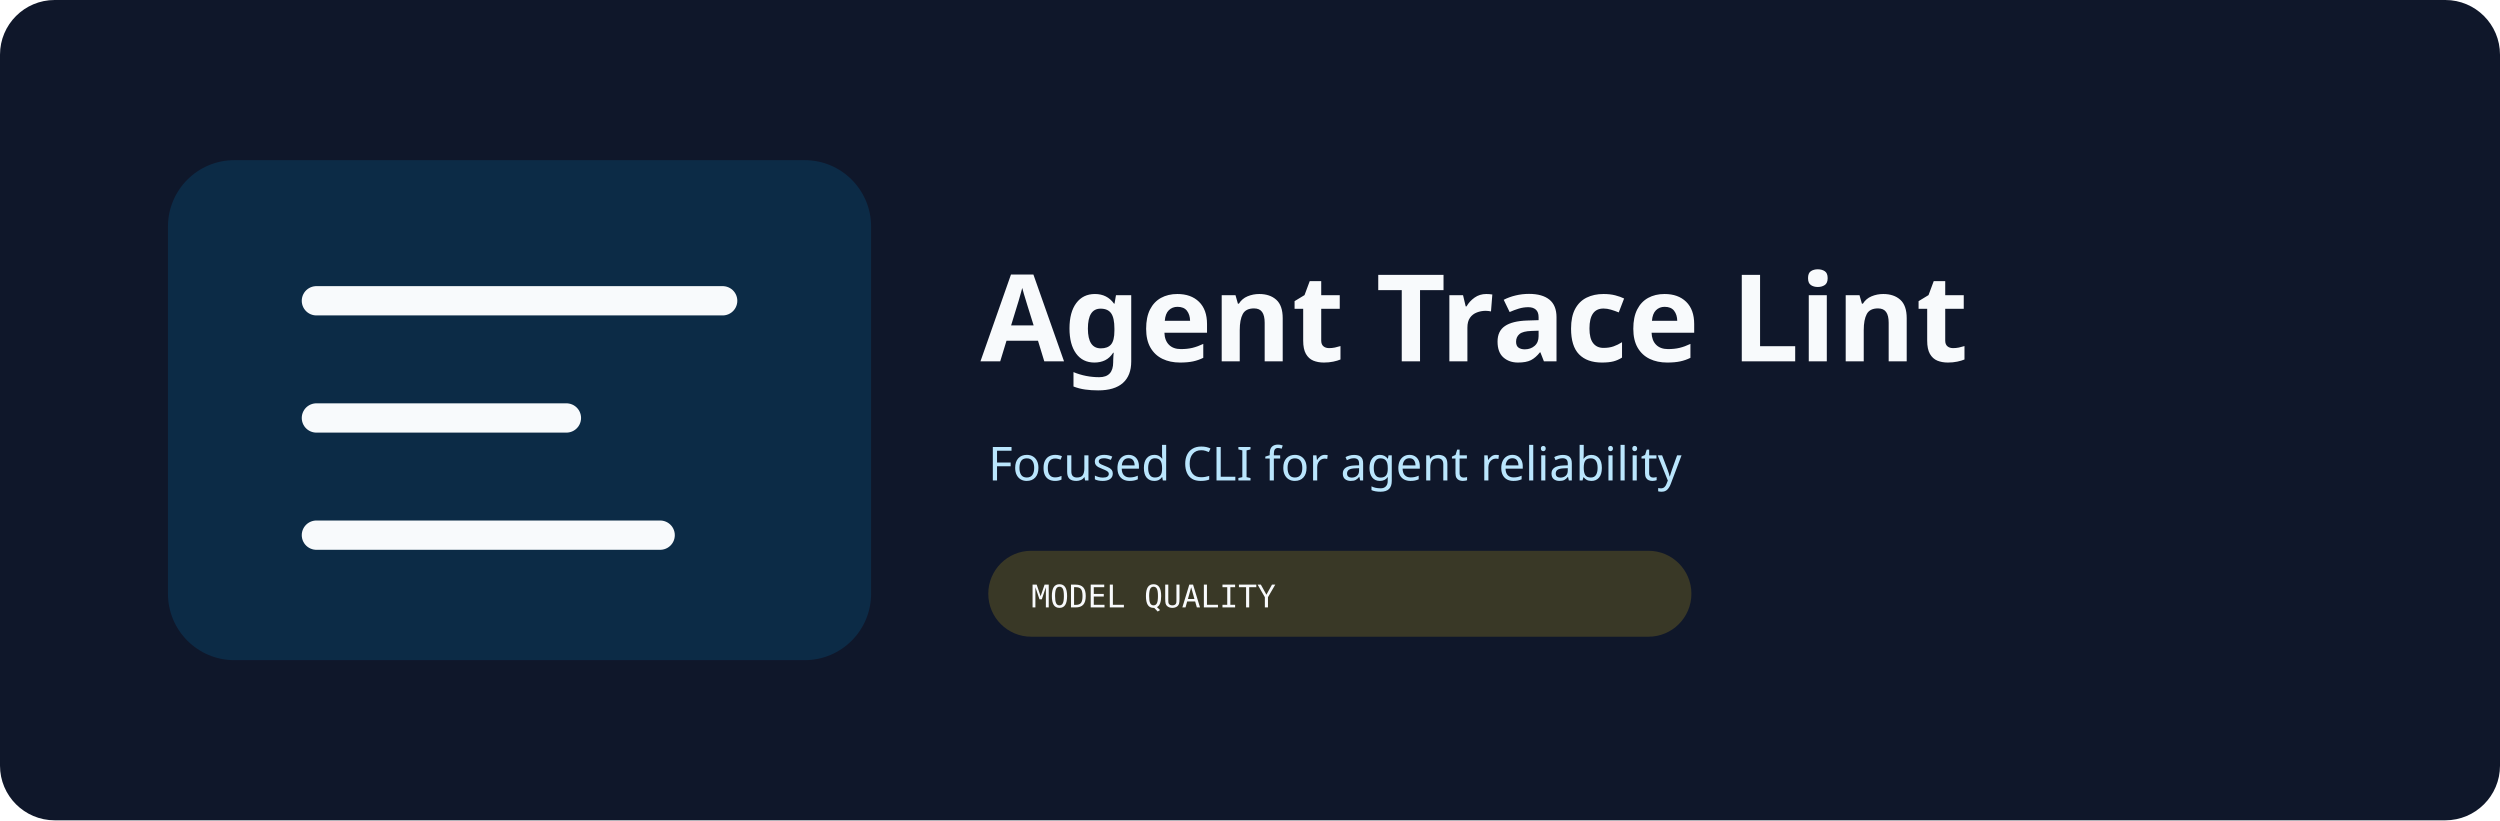
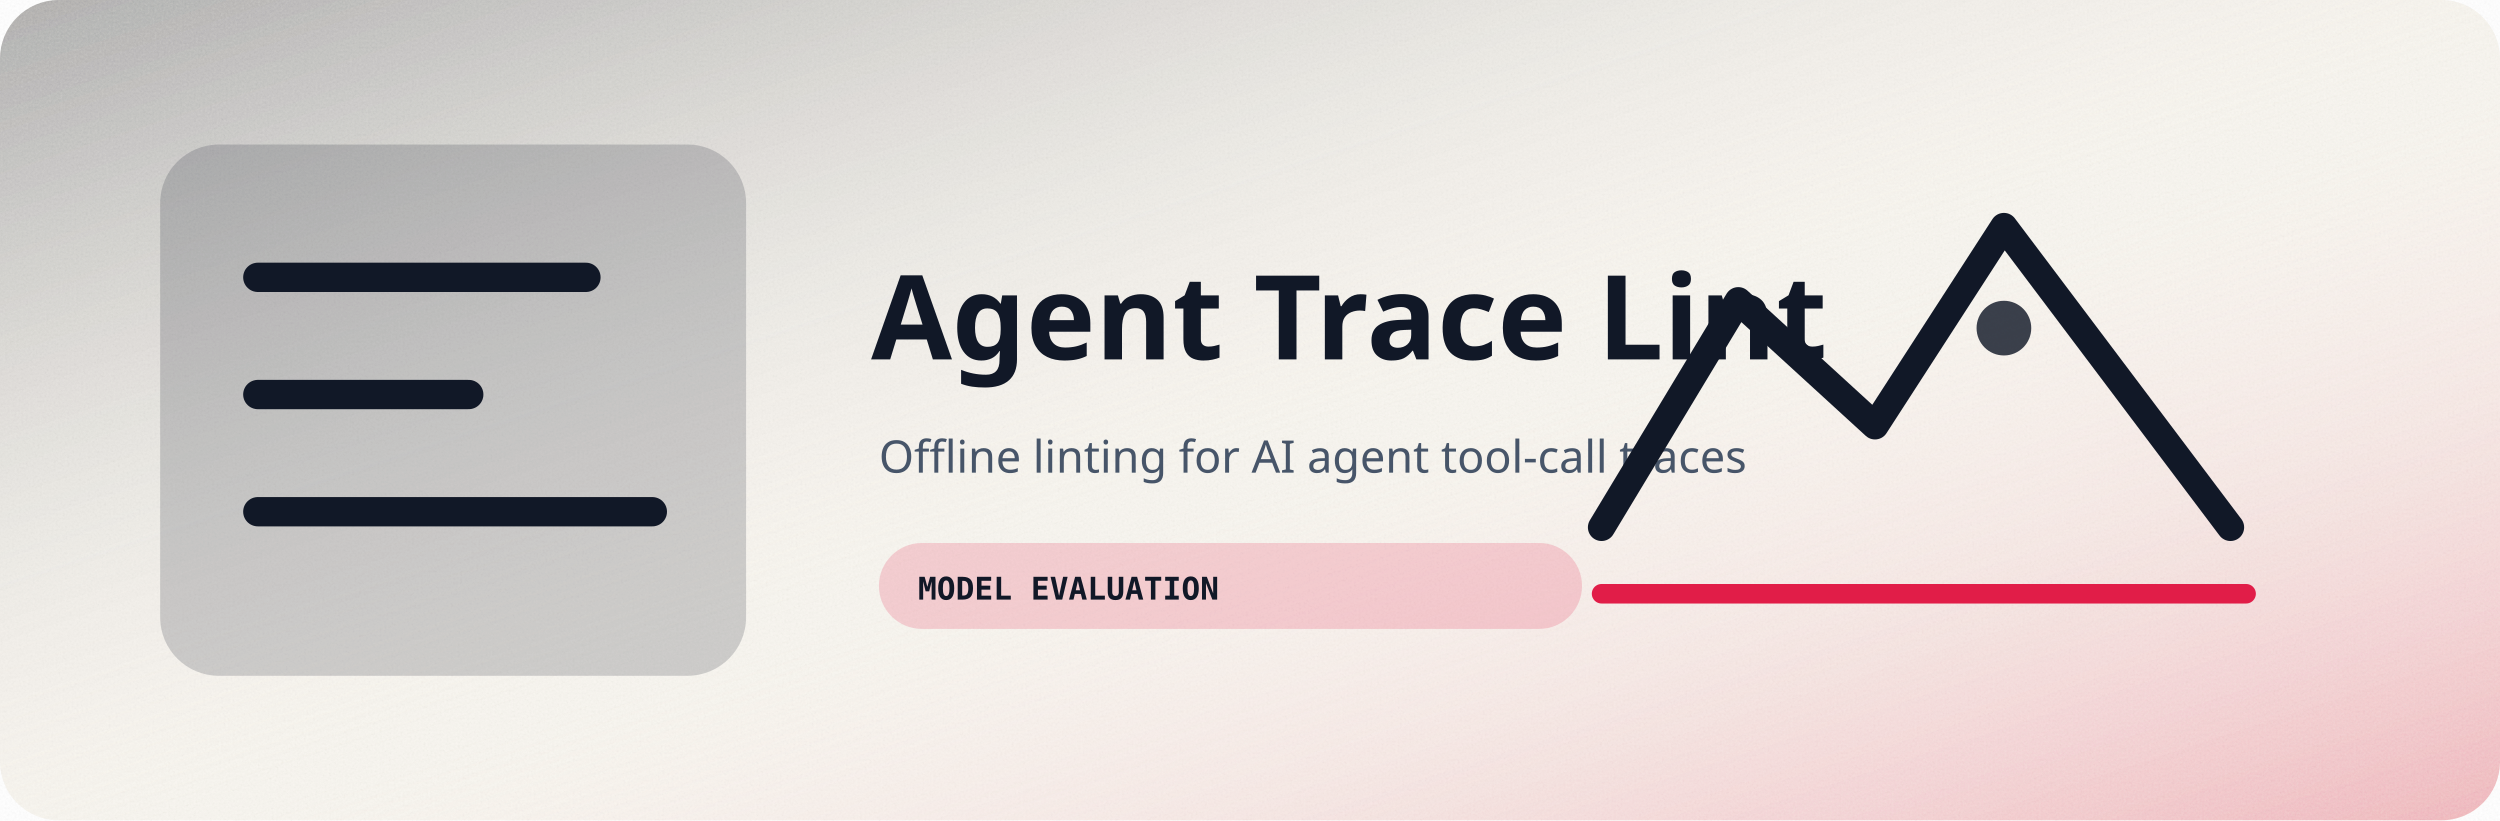
<svg xmlns="http://www.w3.org/2000/svg" width="1280" height="420" viewBox="0 0 1280 420" fill="none" role="img" aria-label="Agent Trace Lint cover">
-   <rect width="1280" height="420" rx="28" fill="#0f172a" />
-   <rect x="86" y="82" width="360" height="256" rx="34" fill="#0284c7" opacity=".18" />
-   <path d="M162 154h208M162 214h128M162 274h176" stroke="#f8fafc" stroke-width="15" stroke-linecap="round" />
-   <text x="502" y="185" fill="#f8fafc" font-family="Aptos, Segoe UI, ui-sans-serif, system-ui" font-size="62" font-weight="800">Agent Trace Lint</text>
-   <text x="506" y="246" fill="#bae6fd" font-family="Aptos, Segoe UI, ui-sans-serif, system-ui" font-size="24">Focused CLI for agent reliability</text>
-   <rect x="506" y="282" width="360" height="44" rx="22" fill="#facc15" opacity=".18" />
-   <text x="528" y="311" fill="#f8fafc" font-family="ui-monospace, SFMono-Regular, Menlo, monospace" font-size="16">MODEL QUALITY</text>
+   <defs>
+     <linearGradient id="g" x1="0" x2="1" y1="0" y2="1">
+       <stop offset="0" stop-color="#111827" stop-opacity=".34" />
+       <stop offset=".54" stop-color="#f8f5ef" stop-opacity="0" />
+       <stop offset="1" stop-color="#e11d48" stop-opacity=".30" />
+     </linearGradient>
+     <filter id="grain" x="-20%" y="-20%" width="140%" height="140%">
+       <feTurbulence type="fractalNoise" baseFrequency=".85" numOctaves="2" seed="40" result="noise" />
+       <feColorMatrix type="saturate" values="0" />
+       <feComponentTransfer>
+         <feFuncA type="table" tableValues="0 .10" />
+       </feComponentTransfer>
+       <feBlend mode="soft-light" in2="SourceGraphic" />
+     </filter>
+   </defs>
+   <rect width="1280" height="420" rx="30" fill="#f8f5ef" />
+   <rect width="1280" height="420" rx="30" fill="url(#g)" filter="url(#grain)" />
+   <rect x="82" y="74" width="300" height="272" rx="30" fill="#111827" opacity=".18" />
+   <path d="M132 142h168M132 202h108M132 262h202" stroke="#111827" stroke-width="15" stroke-linecap="round" />
+   <text x="446" y="184" fill="#111827" font-family="Aptos, Segoe UI, ui-sans-serif, system-ui" font-size="60" font-weight="850">Agent Trace Lint</text>
+   <text x="450" y="242" fill="#475569" font-family="Aptos, Segoe UI, ui-sans-serif, system-ui" font-size="23">Offline linting for AI agent tool-call traces</text>
+   <rect x="450" y="278" width="360" height="44" rx="22" fill="#e11d48" opacity=".18" />
+   <text x="470" y="307" fill="#111827" font-family="ui-monospace, SFMono-Regular, Menlo, monospace" font-size="16" font-weight="800">MODEL EVALUATION</text>
+   <path d="M820 270l70-116 70 64 66-102 116 154" fill="none" stroke="#111827" stroke-width="14" stroke-linecap="round" stroke-linejoin="round" />
+   <path d="M820 304h330" stroke="#e11d48" stroke-width="10" stroke-linecap="round" />
+   <circle cx="1026" cy="168" r="14" fill="#111827" opacity=".82" />
</svg>
